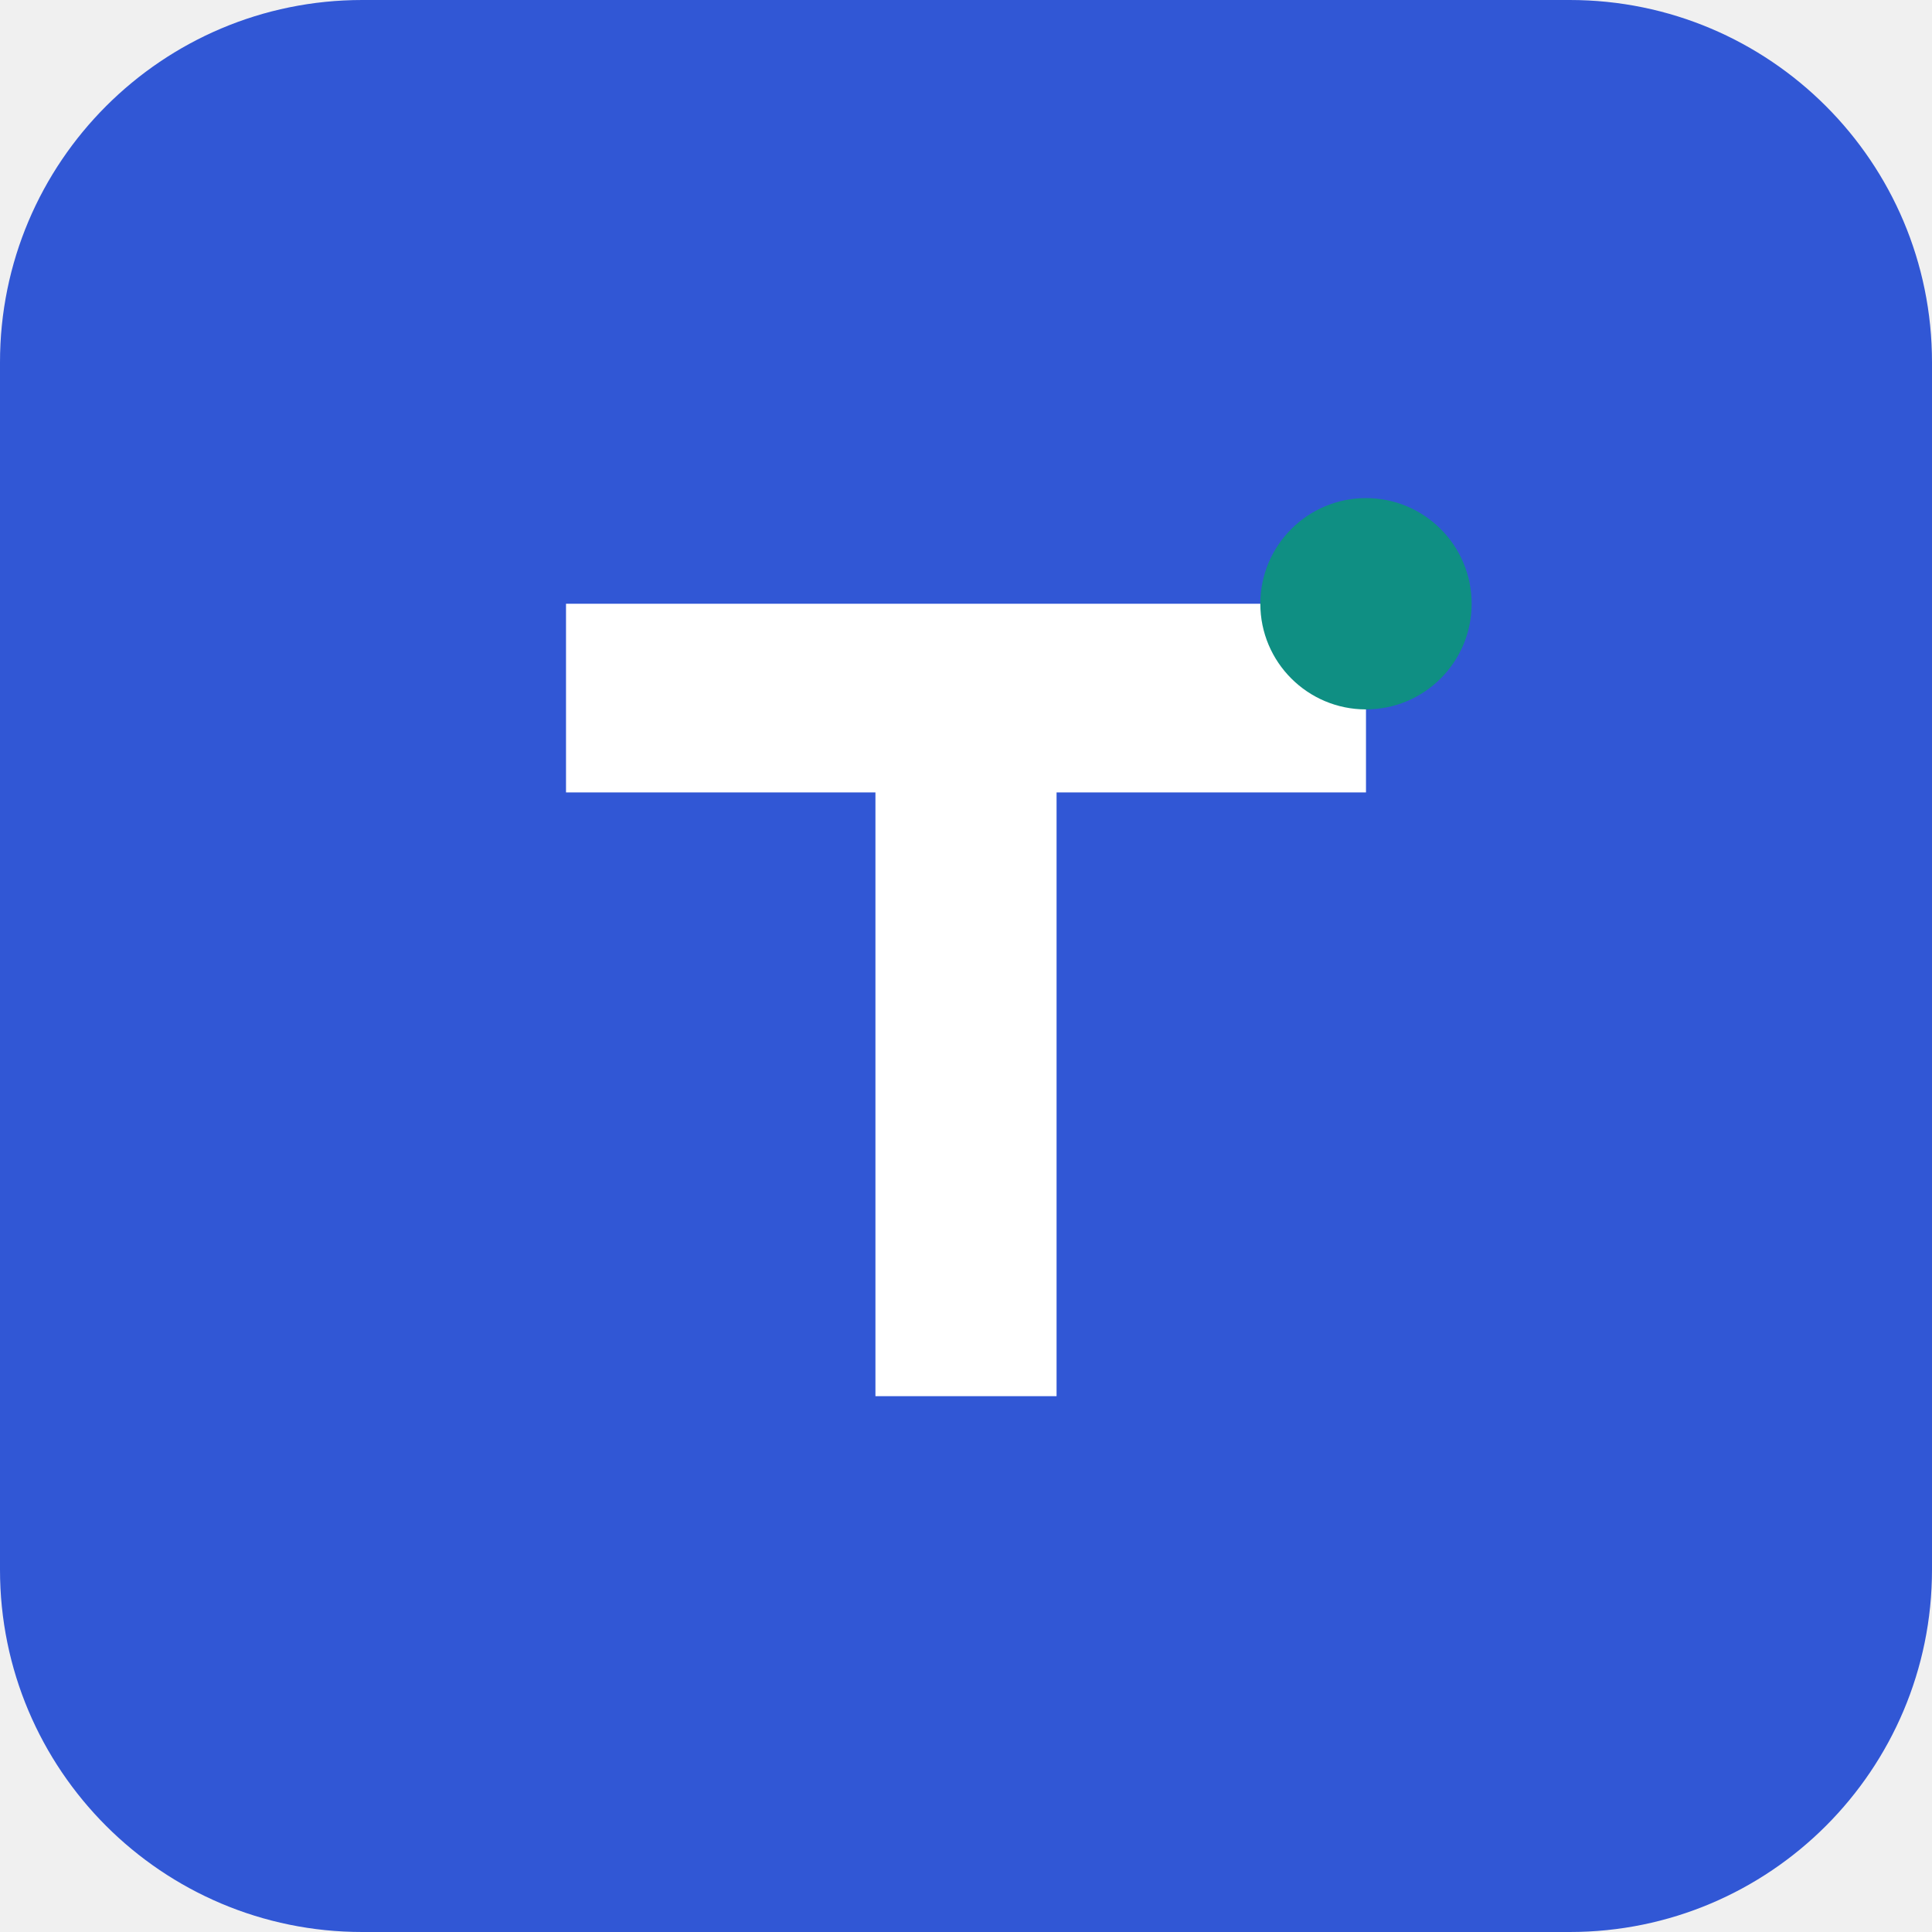
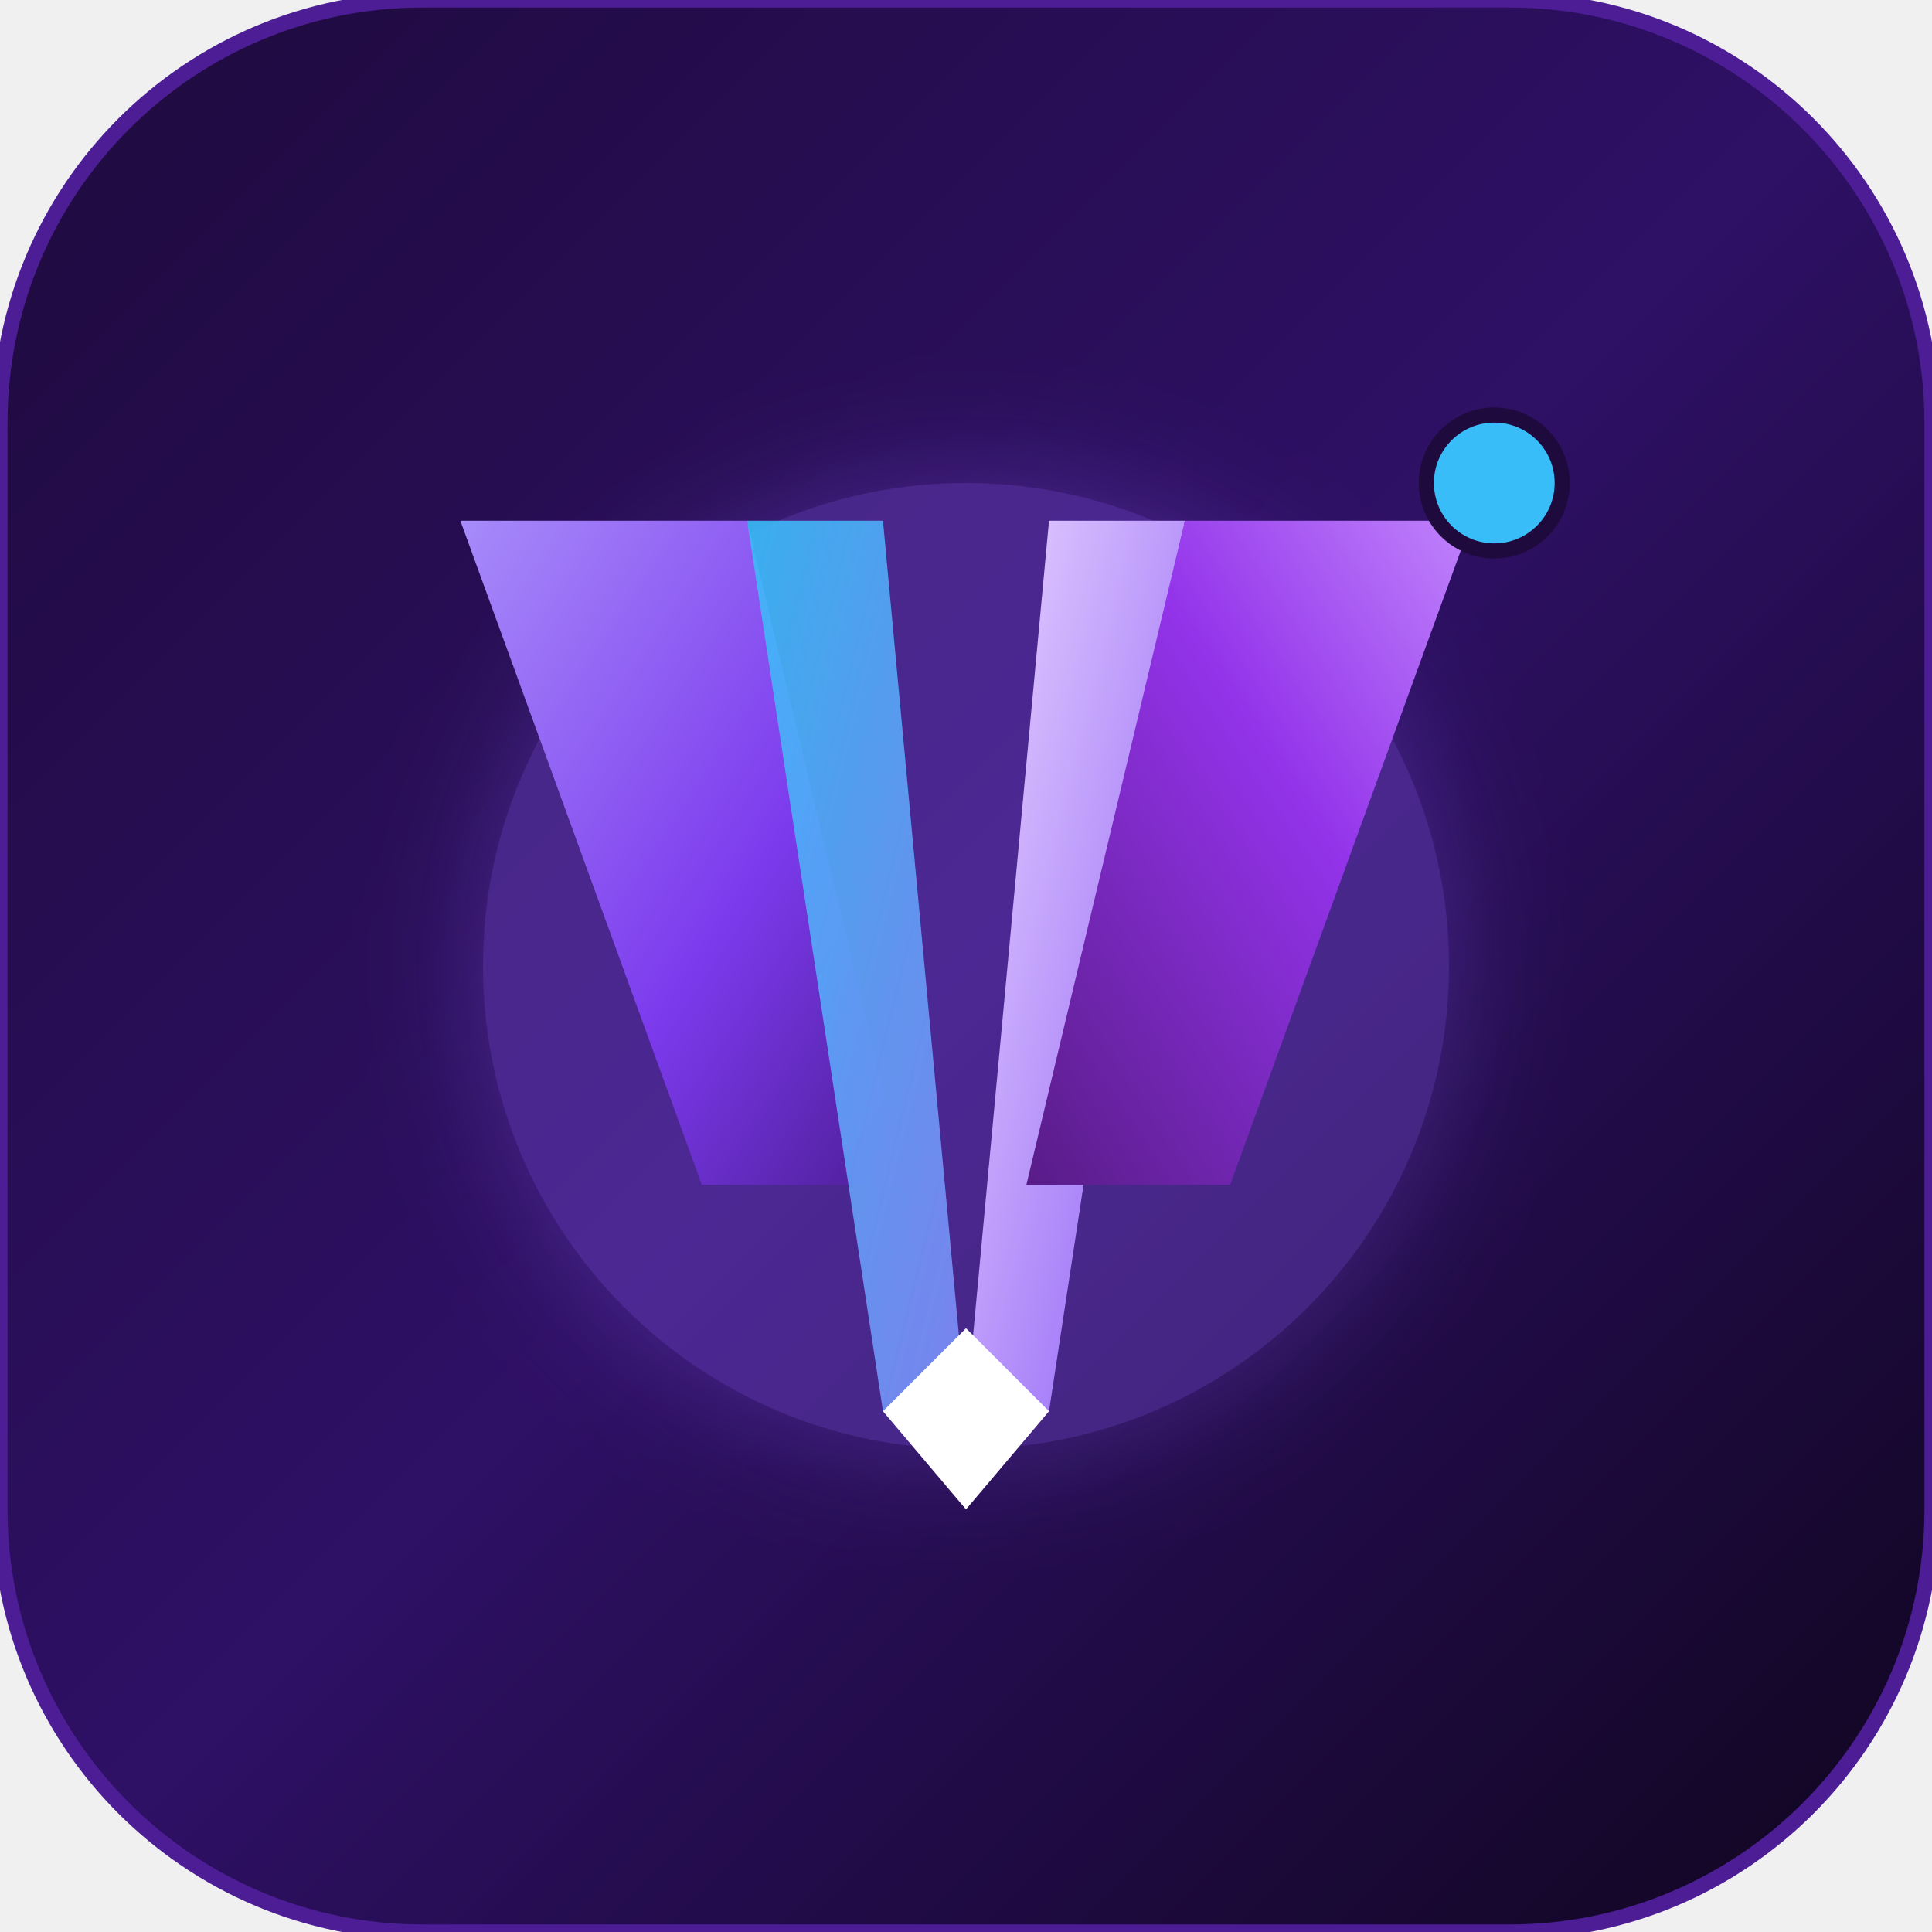
<svg xmlns="http://www.w3.org/2000/svg" viewBox="0 0 512 512" width="512" height="512">
-   <rect width="512" height="512" rx="96" fill="#3157D5" />
-   <path d="M150 160 H362 V210 H280 V370 H232 V210 H150 Z" fill="#FFFFFF" />
-   <circle cx="362" cy="160" r="28" fill="#0F8F83" />
+   <defs>
+     <linearGradient id="bgGrad512" x1="0%" y1="0%" x2="100%" y2="100%">
+       <stop offset="0%" stop-color="#1E0A3C" />
+       <stop offset="50%" stop-color="#2E1065" />
+       <stop offset="100%" stop-color="#0F051D" />
+     </linearGradient>
+     <linearGradient id="leftWing512" x1="0%" y1="0%" x2="100%" y2="100%">
+       <stop offset="0%" stop-color="#A78BFA" />
+       <stop offset="60%" stop-color="#7C3AED" />
+       <stop offset="100%" stop-color="#4C1D95" />
+     </linearGradient>
+     <linearGradient id="rightWing512" x1="100%" y1="0%" x2="0%" y2="100%">
+       <stop offset="0%" stop-color="#C084FC" />
+       <stop offset="40%" stop-color="#9333EA" />
+       <stop offset="100%" stop-color="#581C87" />
+     </linearGradient>
+     <linearGradient id="innerFacet512" x1="0%" y1="0%" x2="100%" y2="100%">
+       <stop offset="0%" stop-color="#E9D5FF" />
+       <stop offset="100%" stop-color="#8B5CF6" />
+     </linearGradient>
+     <linearGradient id="cyanFacet512" x1="0%" y1="0%" x2="100%" y2="100%">
+       <stop offset="0%" stop-color="#38BDF8" />
+       <stop offset="100%" stop-color="#818CF8" />
+     </linearGradient>
+     <filter id="glow512" x="-20%" y="-20%" width="140%" height="140%">
+       <feGaussianBlur stdDeviation="16" result="blur" />
+       <feComposite in="SourceGraphic" in2="blur" operator="over" />
+     </filter>
+   </defs>
+   <rect width="512" height="512" rx="112" fill="url(#bgGrad512)" stroke="#4C1D95" stroke-width="4" />
+   <circle cx="256" cy="256" r="128" fill="#8B5CF6" opacity="0.32" filter="url(#glow512)" />
+   <polygon points="122,138 198,138 240,314 186,314" fill="url(#leftWing512)" />
+   <polygon points="198,138 234,138 256,374 234,374" fill="url(#cyanFacet512)" opacity="0.9" />
+   <polygon points="278,138 314,138 278,374 256,374" fill="url(#innerFacet512)" />
+   <polygon points="314,138 390,138 326,314 272,314" fill="url(#rightWing512)" />
+   <polygon points="234,374 256,400 278,374 256,352" fill="#FFFFFF" />
+   <circle cx="396" cy="128" r="18" fill="#38BDF8" stroke="#1E0A3C" stroke-width="4" />
</svg>
